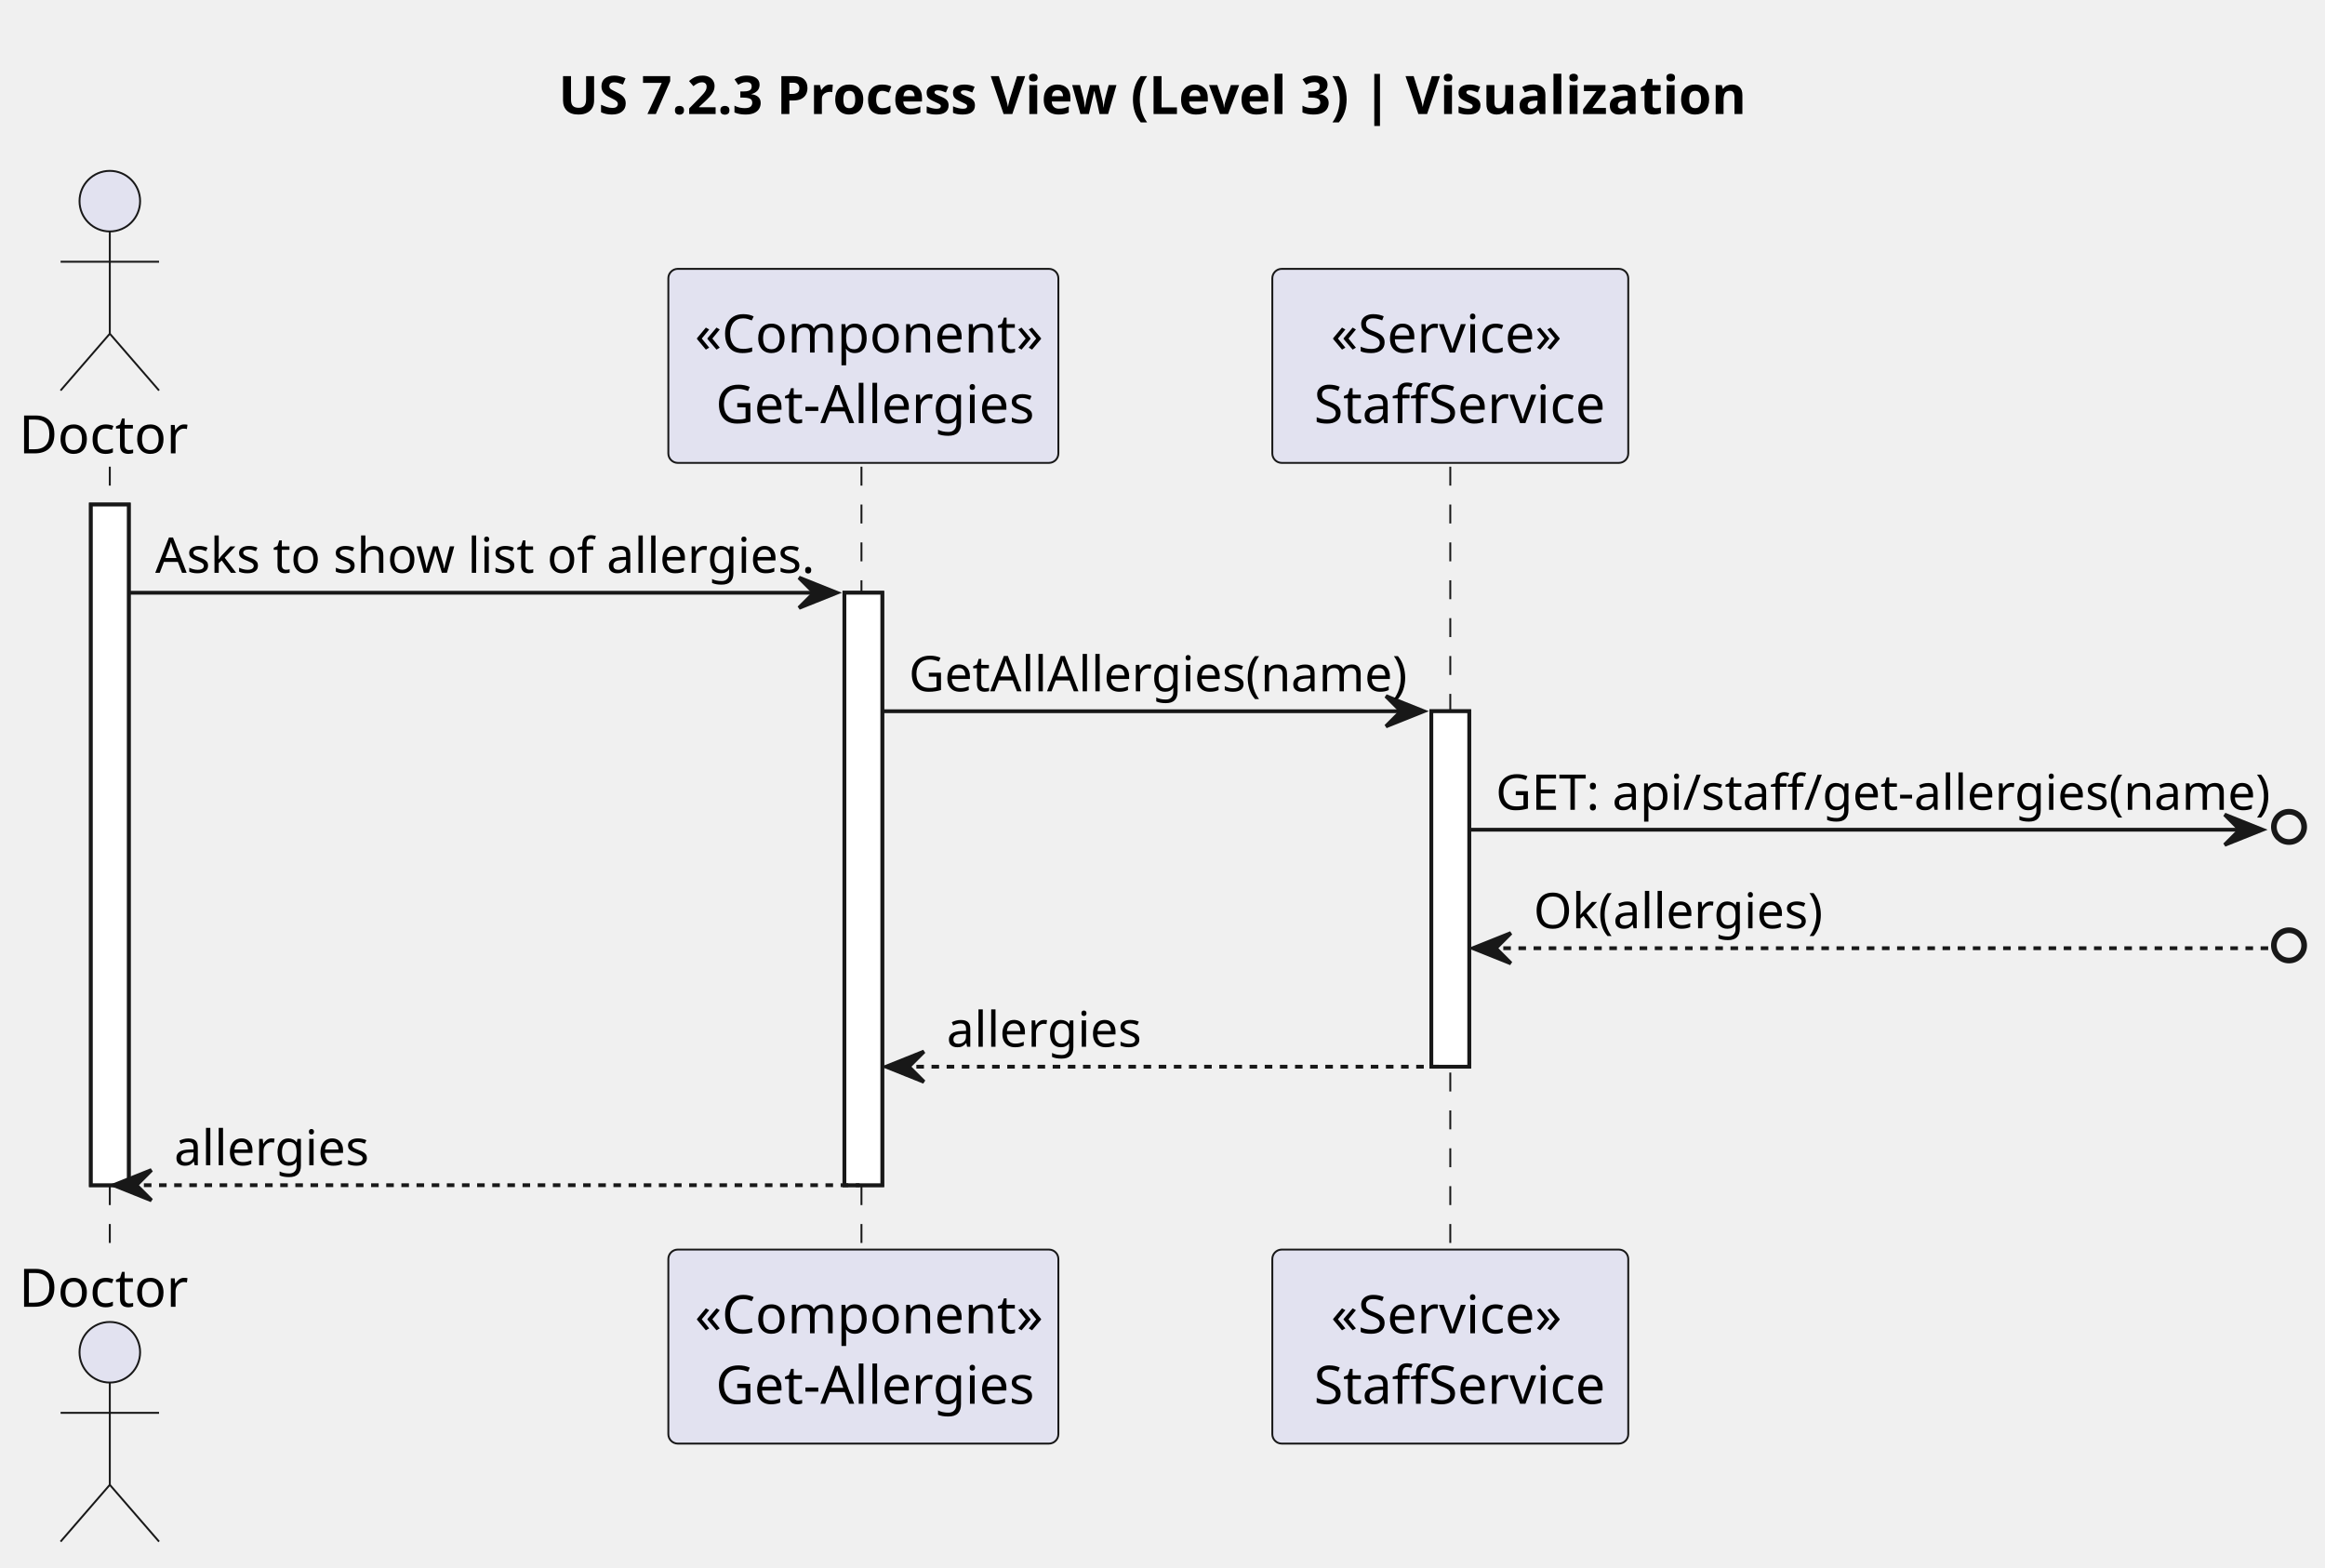
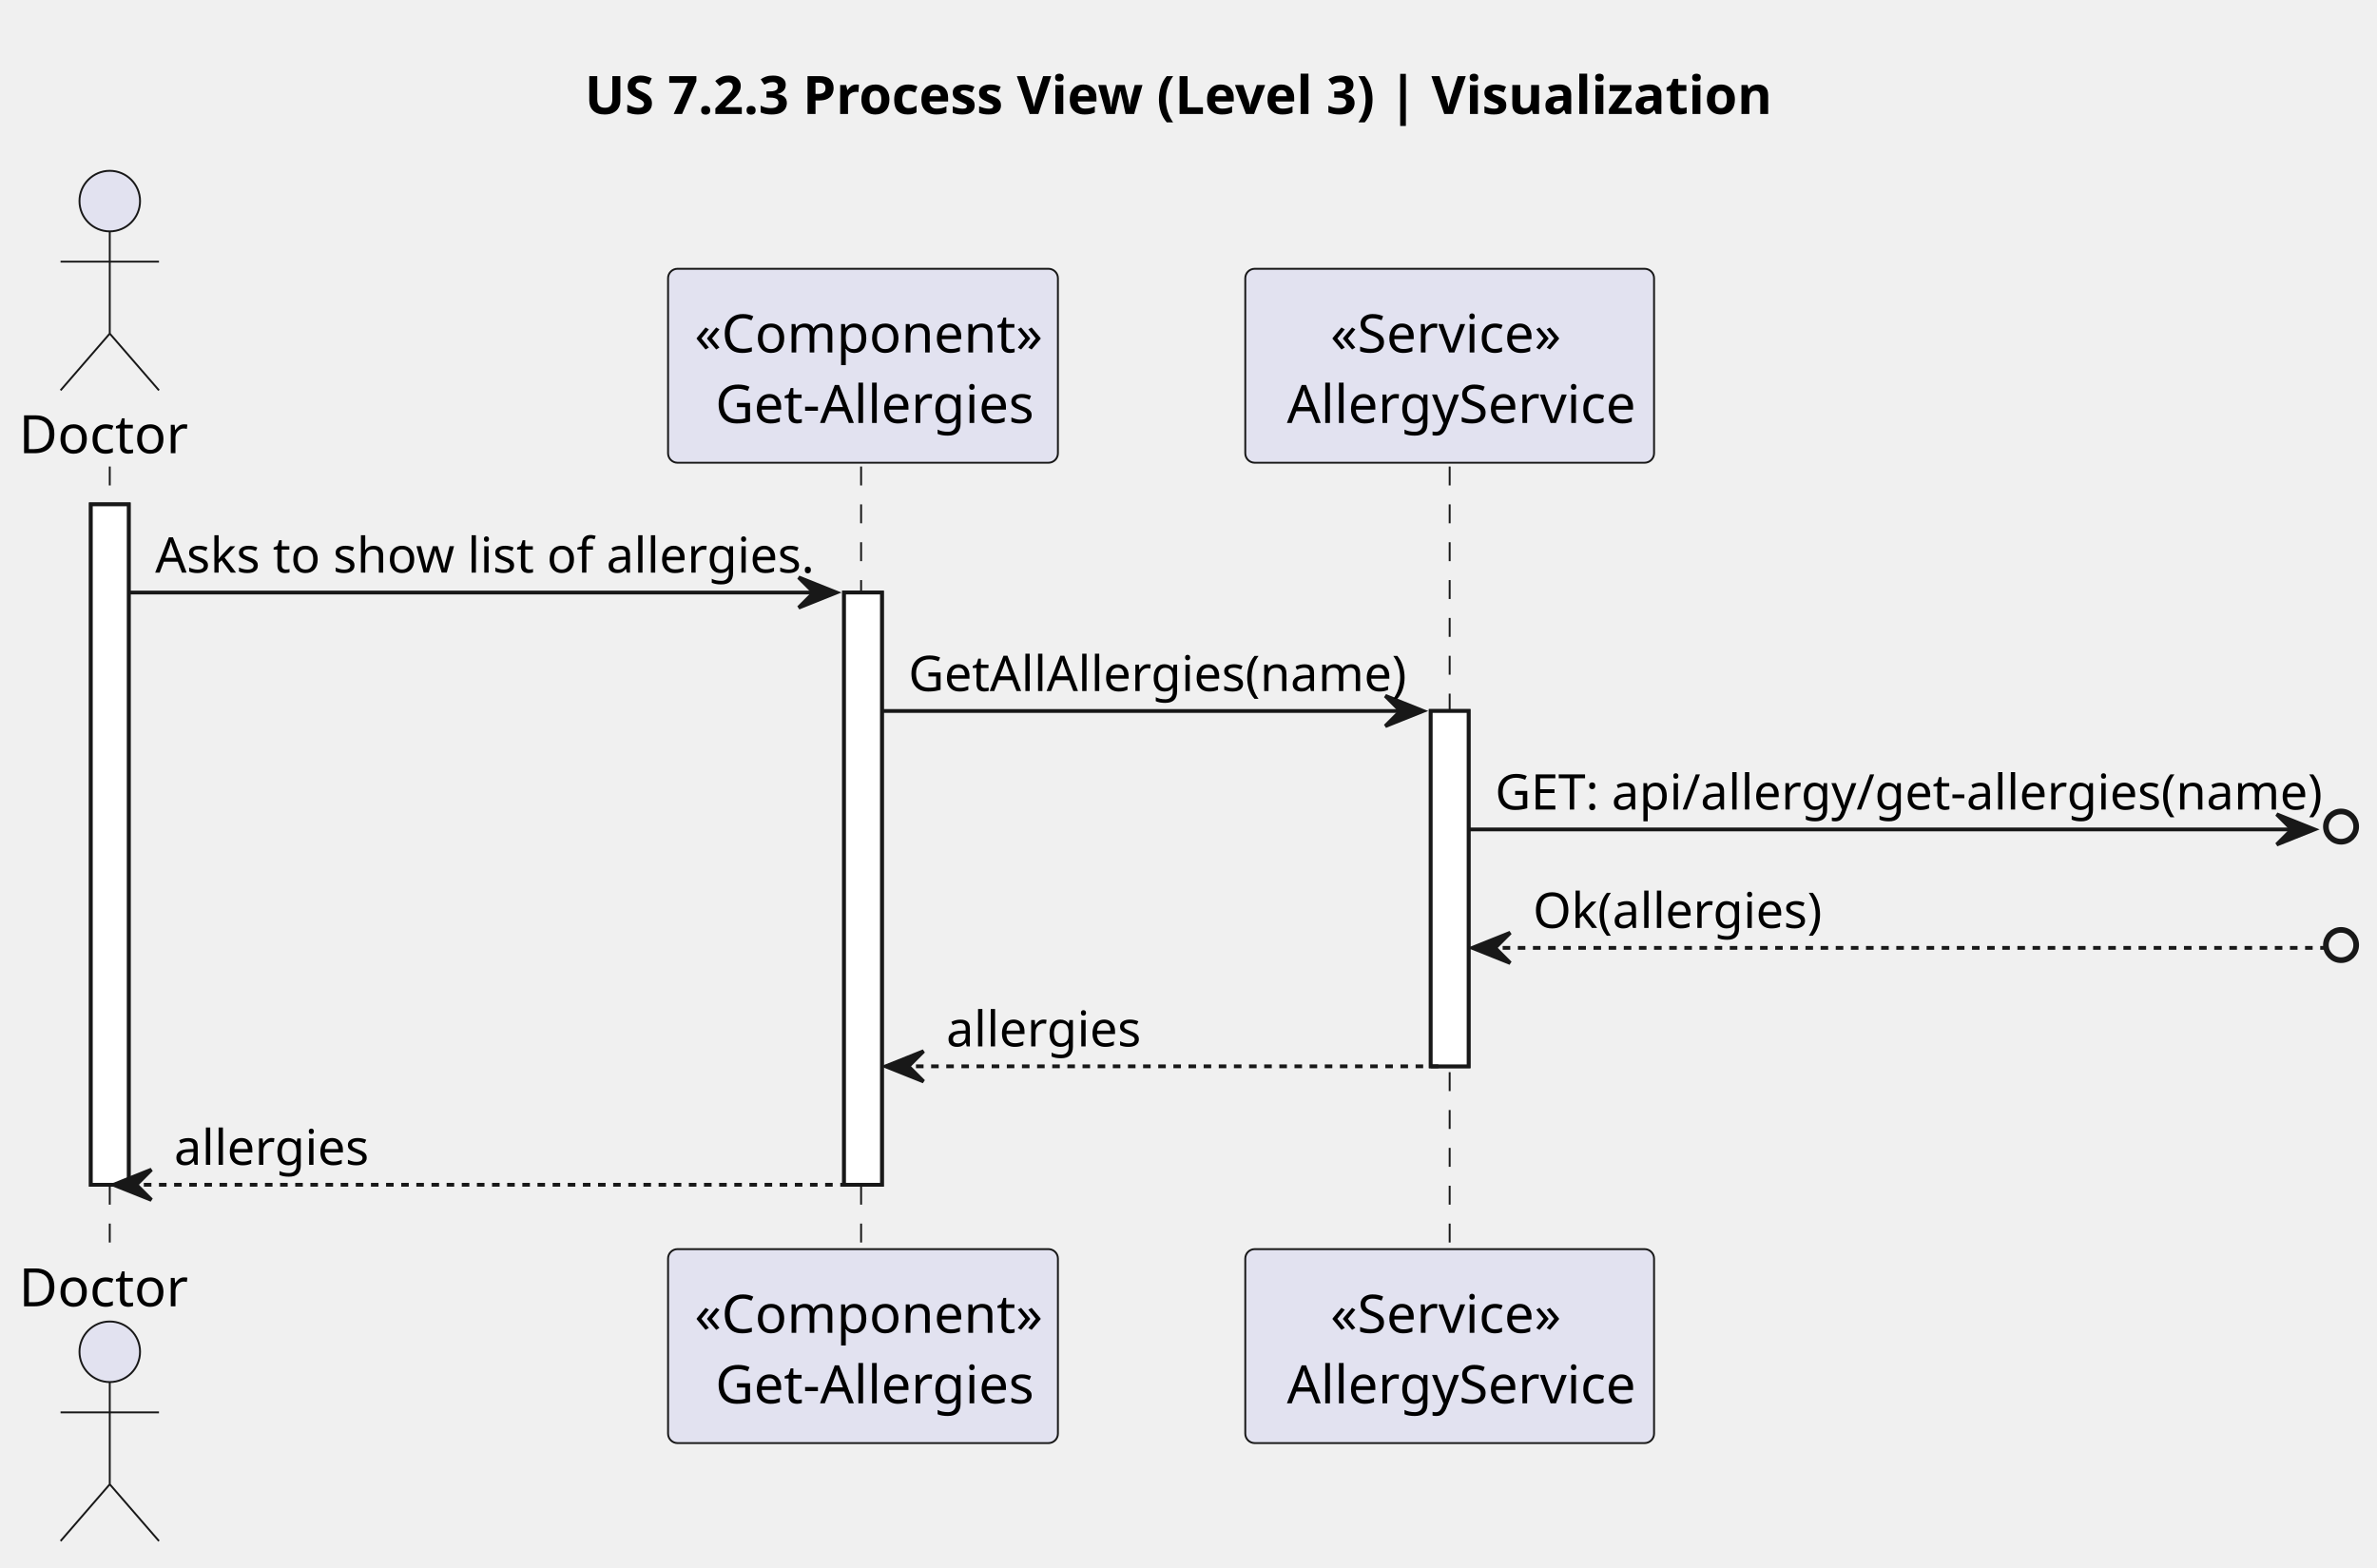
- <svg xmlns="http://www.w3.org/2000/svg" contentStyleType="text/css" height="414px" preserveAspectRatio="none" style="width:614px;height:414px;background:#FFFFFF;" version="1.1" viewBox="0 0 614 414" width="614px" zoomAndPan="magnify">
+ <svg xmlns="http://www.w3.org/2000/svg" contentStyleType="text/css" height="414px" preserveAspectRatio="none" style="width:628px;height:414px;background:#FFFFFF;" version="1.1" viewBox="0 0 628 414" width="628px" zoomAndPan="magnify">
  <defs />
  <g>
-     <text fill="#000000" font-family="sans-serif" font-size="14" font-weight="bold" lengthAdjust="spacing" textLength="317" x="147.5" y="30.107">US 7.2.3 Process View (Level 3) | Visualization</text>
+     <text fill="#000000" font-family="sans-serif" font-size="14" font-weight="bold" lengthAdjust="spacing" textLength="317" x="154.5" y="30.107">US 7.2.3 Process View (Level 3) | Visualization</text>
    <rect fill="#FFFFFF" height="179.746" style="stroke:#181818;stroke-width:1.0;" width="10" x="24" y="133.242" />
    <rect fill="#FFFFFF" height="156.455" style="stroke:#181818;stroke-width:1.0;" width="10" x="223" y="156.533" />
    <rect fill="#FFFFFF" height="93.873" style="stroke:#181818;stroke-width:1.0;" width="10" x="378" y="187.824" />
    <line style="stroke:#181818;stroke-width:0.5;stroke-dasharray:5.0,5.0;" x1="29" x2="29" y1="123.242" y2="330.988" />
    <line style="stroke:#181818;stroke-width:0.5;stroke-dasharray:5.0,5.0;" x1="227.5" x2="227.5" y1="123.242" y2="330.988" />
    <line style="stroke:#181818;stroke-width:0.5;stroke-dasharray:5.0,5.0;" x1="383" x2="383" y1="123.242" y2="330.988" />
    <text fill="#000000" font-family="sans-serif" font-size="14" lengthAdjust="spacing" textLength="42" x="5" y="119.728">Doctor</text>
    <ellipse cx="29" cy="53.121" fill="#E2E2F0" rx="8" ry="8" style="stroke:#181818;stroke-width:0.5;" />
    <path d="M29,61.121 L29,88.121 M16,69.121 L42,69.121 M29,88.121 L16,103.121 M29,88.121 L42,103.121 " fill="none" style="stroke:#181818;stroke-width:0.5;" />
    <text fill="#000000" font-family="sans-serif" font-size="14" lengthAdjust="spacing" textLength="42" x="5" y="345.096">Doctor</text>
    <ellipse cx="29" cy="357.109" fill="#E2E2F0" rx="8" ry="8" style="stroke:#181818;stroke-width:0.5;" />
    <path d="M29,365.109 L29,392.109 M16,373.109 L42,373.109 M29,392.109 L16,407.109 M29,392.109 L42,407.109 " fill="none" style="stroke:#181818;stroke-width:0.5;" />
    <rect fill="#E2E2F0" height="51.242" rx="2.5" ry="2.5" style="stroke:#181818;stroke-width:0.5;" width="103" x="176.5" y="71" />
    <text fill="#000000" font-family="sans-serif" font-size="14" lengthAdjust="spacing" textLength="89" x="183.5" y="93.107">«Component»</text>
    <text fill="#000000" font-family="sans-serif" font-size="14" lengthAdjust="spacing" textLength="82" x="189" y="111.728">Get-Allergies</text>
    <rect fill="#E2E2F0" height="51.242" rx="2.5" ry="2.5" style="stroke:#181818;stroke-width:0.5;" width="103" x="176.5" y="329.988" />
    <text fill="#000000" font-family="sans-serif" font-size="14" lengthAdjust="spacing" textLength="89" x="183.5" y="352.096">«Component»</text>
    <text fill="#000000" font-family="sans-serif" font-size="14" lengthAdjust="spacing" textLength="82" x="189" y="370.717">Get-Allergies</text>
-     <rect fill="#E2E2F0" height="51.242" rx="2.5" ry="2.5" style="stroke:#181818;stroke-width:0.5;" width="94" x="336" y="71" />
+     <rect fill="#E2E2F0" height="51.242" rx="2.5" ry="2.5" style="stroke:#181818;stroke-width:0.5;" width="108" x="329" y="71" />
    <text fill="#000000" font-family="sans-serif" font-size="14" lengthAdjust="spacing" textLength="63" x="351.5" y="93.107">«Service»</text>
-     <text fill="#000000" font-family="sans-serif" font-size="14" lengthAdjust="spacing" textLength="76" x="347" y="111.728">StaffService</text>
-     <rect fill="#E2E2F0" height="51.242" rx="2.5" ry="2.5" style="stroke:#181818;stroke-width:0.5;" width="94" x="336" y="329.988" />
+     <text fill="#000000" font-family="sans-serif" font-size="14" lengthAdjust="spacing" textLength="90" x="340" y="111.728">AllergyService</text>
+     <rect fill="#E2E2F0" height="51.242" rx="2.5" ry="2.5" style="stroke:#181818;stroke-width:0.5;" width="108" x="329" y="329.988" />
    <text fill="#000000" font-family="sans-serif" font-size="14" lengthAdjust="spacing" textLength="63" x="351.5" y="352.096">«Service»</text>
-     <text fill="#000000" font-family="sans-serif" font-size="14" lengthAdjust="spacing" textLength="76" x="347" y="370.717">StaffService</text>
+     <text fill="#000000" font-family="sans-serif" font-size="14" lengthAdjust="spacing" textLength="90" x="340" y="370.717">AllergyService</text>
    <rect fill="#FFFFFF" height="179.746" style="stroke:#181818;stroke-width:1.0;" width="10" x="24" y="133.242" />
    <rect fill="#FFFFFF" height="156.455" style="stroke:#181818;stroke-width:1.0;" width="10" x="223" y="156.533" />
    <rect fill="#FFFFFF" height="93.873" style="stroke:#181818;stroke-width:1.0;" width="10" x="378" y="187.824" />
    <polygon fill="#181818" points="211,152.533,221,156.533,211,160.533,215,156.533" style="stroke:#181818;stroke-width:1.0;" />
    <line style="stroke:#181818;stroke-width:1.0;" x1="34" x2="217" y1="156.533" y2="156.533" />
    <text fill="#000000" font-family="sans-serif" font-size="13" lengthAdjust="spacing" textLength="170" x="41" y="151.27">Asks to show list of allergies.</text>
    <polygon fill="#181818" points="366,183.824,376,187.824,366,191.824,370,187.824" style="stroke:#181818;stroke-width:1.0;" />
    <line style="stroke:#181818;stroke-width:1.0;" x1="233" x2="372" y1="187.824" y2="187.824" />
    <text fill="#000000" font-family="sans-serif" font-size="13" lengthAdjust="spacing" textLength="126" x="240" y="182.561">GetAllAllergies(name)</text>
-     <ellipse cx="604.5" cy="218.365" fill="none" rx="4" ry="4" style="stroke:#181818;stroke-width:1.5;" />
-     <polygon fill="#181818" points="587.5,215.115,597.5,219.115,587.5,223.115,591.5,219.115" style="stroke:#181818;stroke-width:1.0;" />
-     <line style="stroke:#181818;stroke-width:1.0;" x1="388" x2="593.5" y1="219.115" y2="219.115" />
-     <text fill="#000000" font-family="sans-serif" font-size="13" lengthAdjust="spacing" textLength="193" x="395" y="213.852">GET: api/staff/get-allergies(name)</text>
+     <ellipse cx="618.5" cy="218.365" fill="none" rx="4" ry="4" style="stroke:#181818;stroke-width:1.5;" />
+     <polygon fill="#181818" points="601.5,215.115,611.5,219.115,601.5,223.115,605.5,219.115" style="stroke:#181818;stroke-width:1.0;" />
+     <line style="stroke:#181818;stroke-width:1.0;" x1="388" x2="607.5" y1="219.115" y2="219.115" />
+     <text fill="#000000" font-family="sans-serif" font-size="13" lengthAdjust="spacing" textLength="207" x="395" y="213.852">GET: api/allergy/get-allergies(name)</text>
    <polygon fill="#181818" points="399,246.406,389,250.406,399,254.406,395,250.406" style="stroke:#181818;stroke-width:1.0;" />
-     <ellipse cx="604.5" cy="249.656" fill="none" rx="4" ry="4" style="stroke:#181818;stroke-width:1.5;" />
-     <line style="stroke:#181818;stroke-width:1.0;stroke-dasharray:2.0,2.0;" x1="393" x2="600" y1="250.406" y2="250.406" />
+     <ellipse cx="618.5" cy="249.656" fill="none" rx="4" ry="4" style="stroke:#181818;stroke-width:1.5;" />
+     <line style="stroke:#181818;stroke-width:1.0;stroke-dasharray:2.0,2.0;" x1="393" x2="614" y1="250.406" y2="250.406" />
    <text fill="#000000" font-family="sans-serif" font-size="13" lengthAdjust="spacing" textLength="73" x="405" y="245.144">Ok(allergies)</text>
    <polygon fill="#181818" points="244,277.697,234,281.697,244,285.697,240,281.697" style="stroke:#181818;stroke-width:1.0;" />
    <line style="stroke:#181818;stroke-width:1.0;stroke-dasharray:2.0,2.0;" x1="238" x2="382" y1="281.697" y2="281.697" />
    <text fill="#000000" font-family="sans-serif" font-size="13" lengthAdjust="spacing" textLength="48" x="250" y="276.435">allergies</text>
    <polygon fill="#181818" points="40,308.988,30,312.988,40,316.988,36,312.988" style="stroke:#181818;stroke-width:1.0;" />
    <line style="stroke:#181818;stroke-width:1.0;stroke-dasharray:2.0,2.0;" x1="34" x2="227" y1="312.988" y2="312.988" />
    <text fill="#000000" font-family="sans-serif" font-size="13" lengthAdjust="spacing" textLength="48" x="46" y="307.726">allergies</text>
  </g>
</svg>
